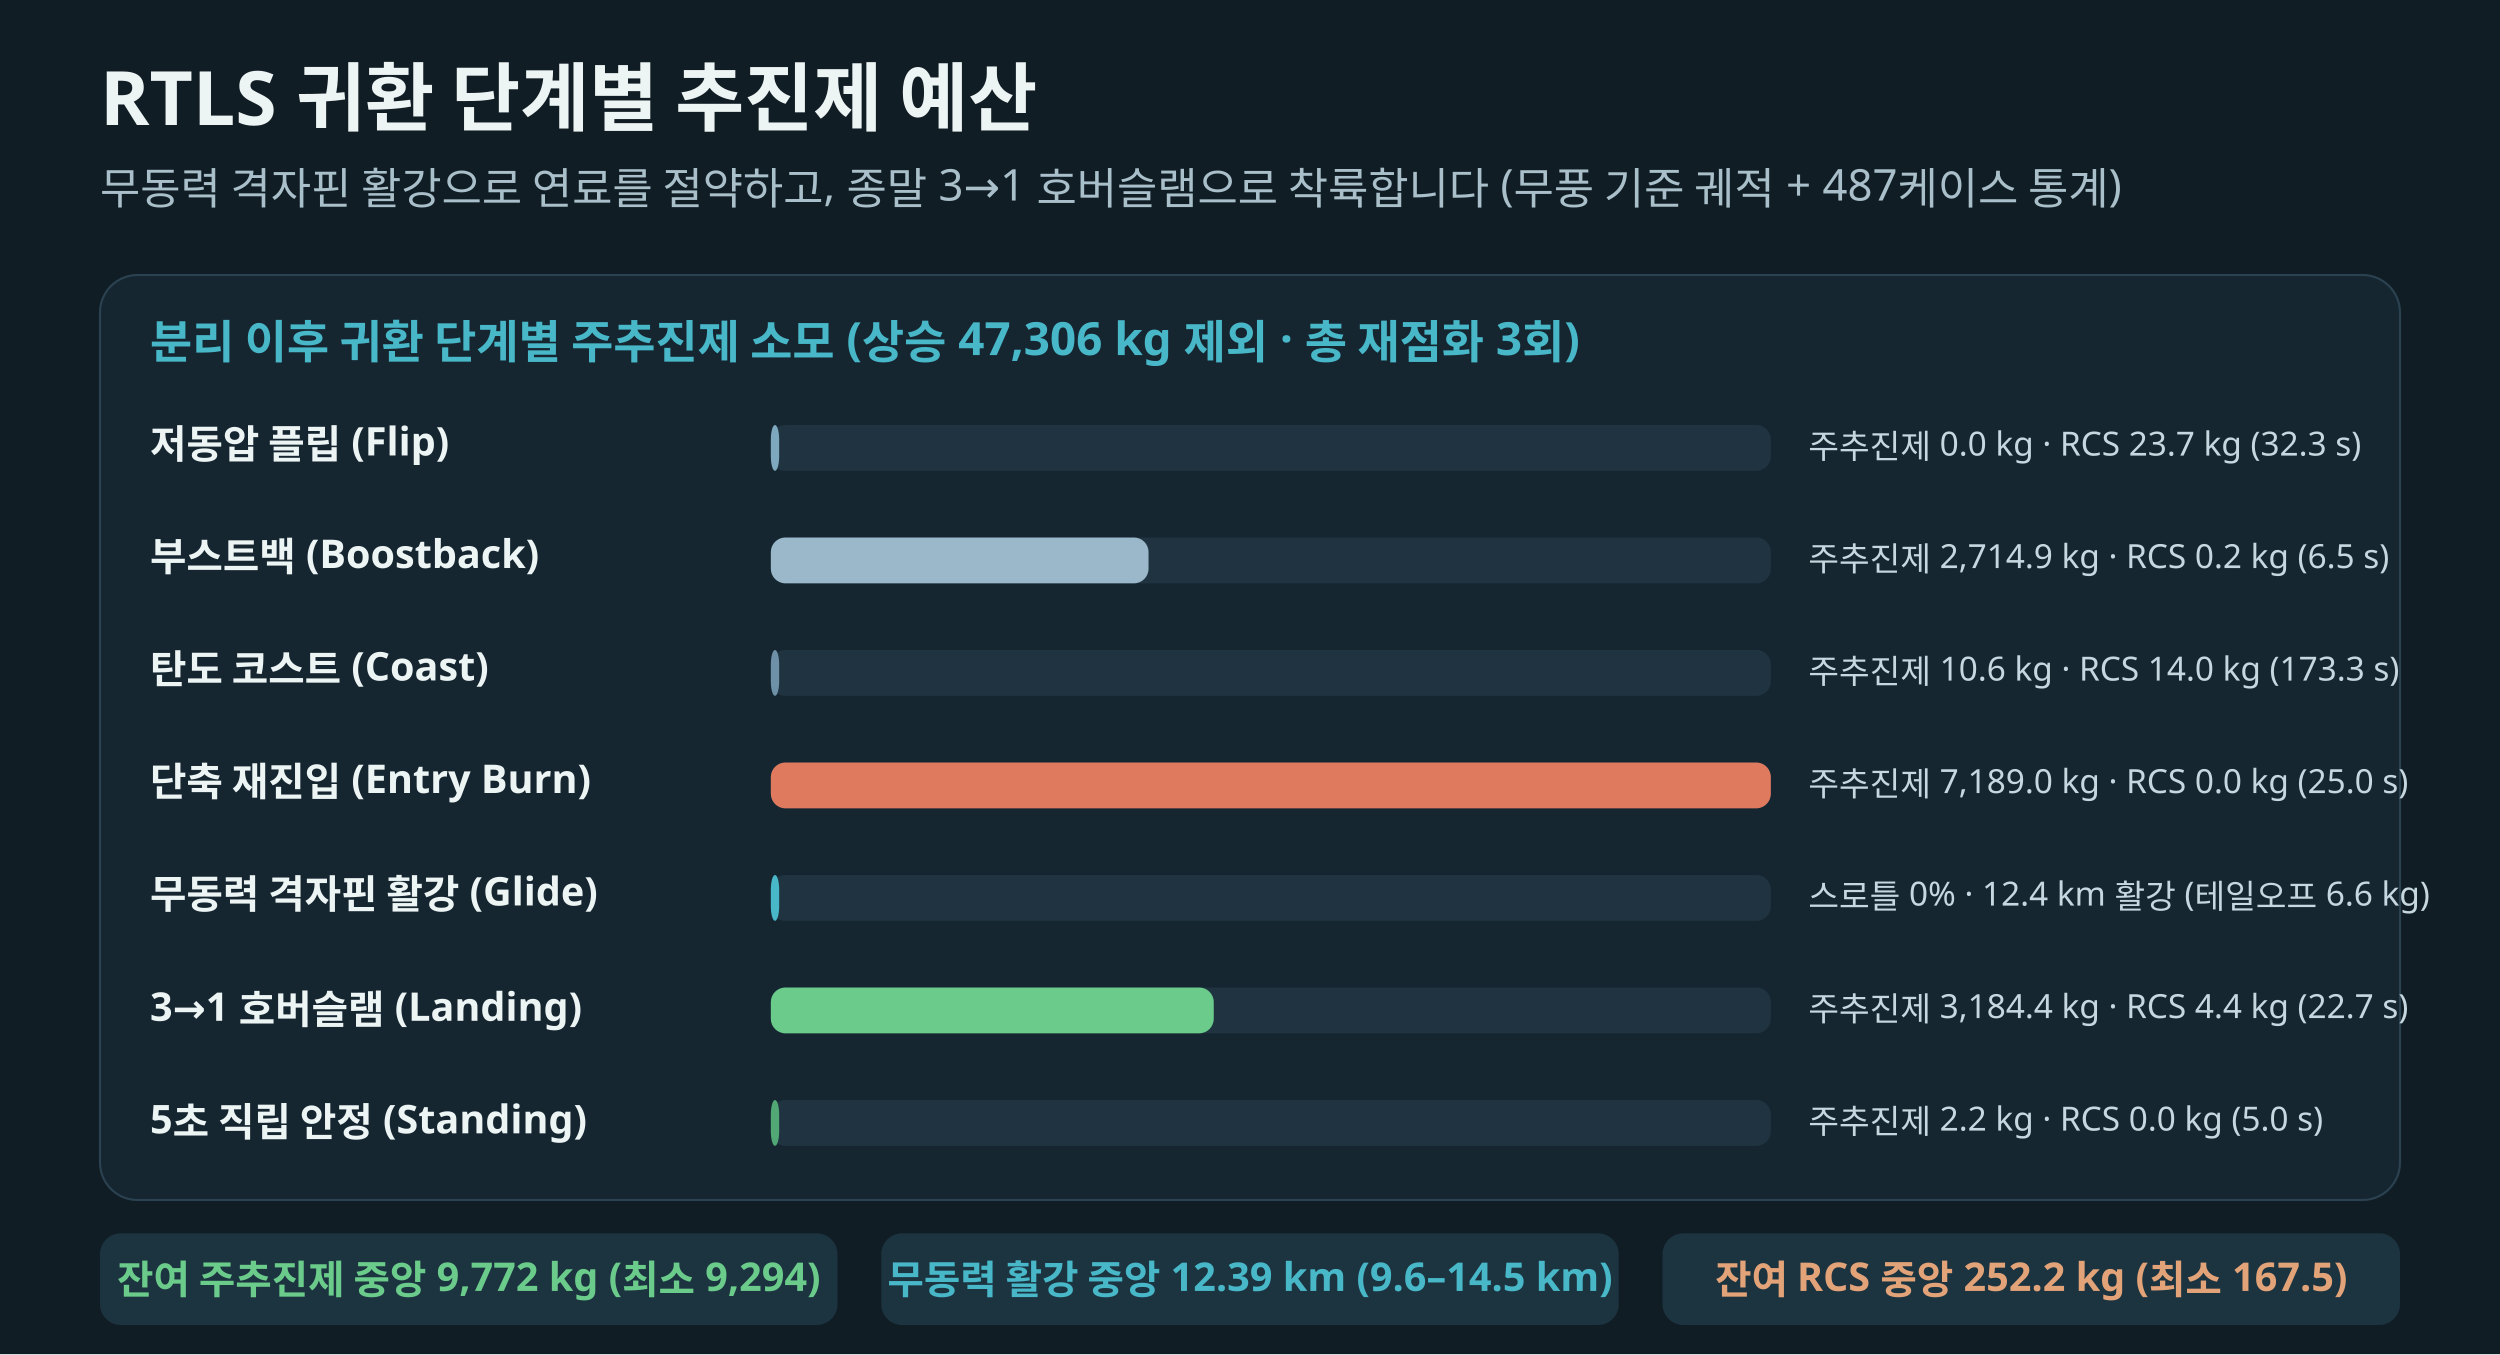
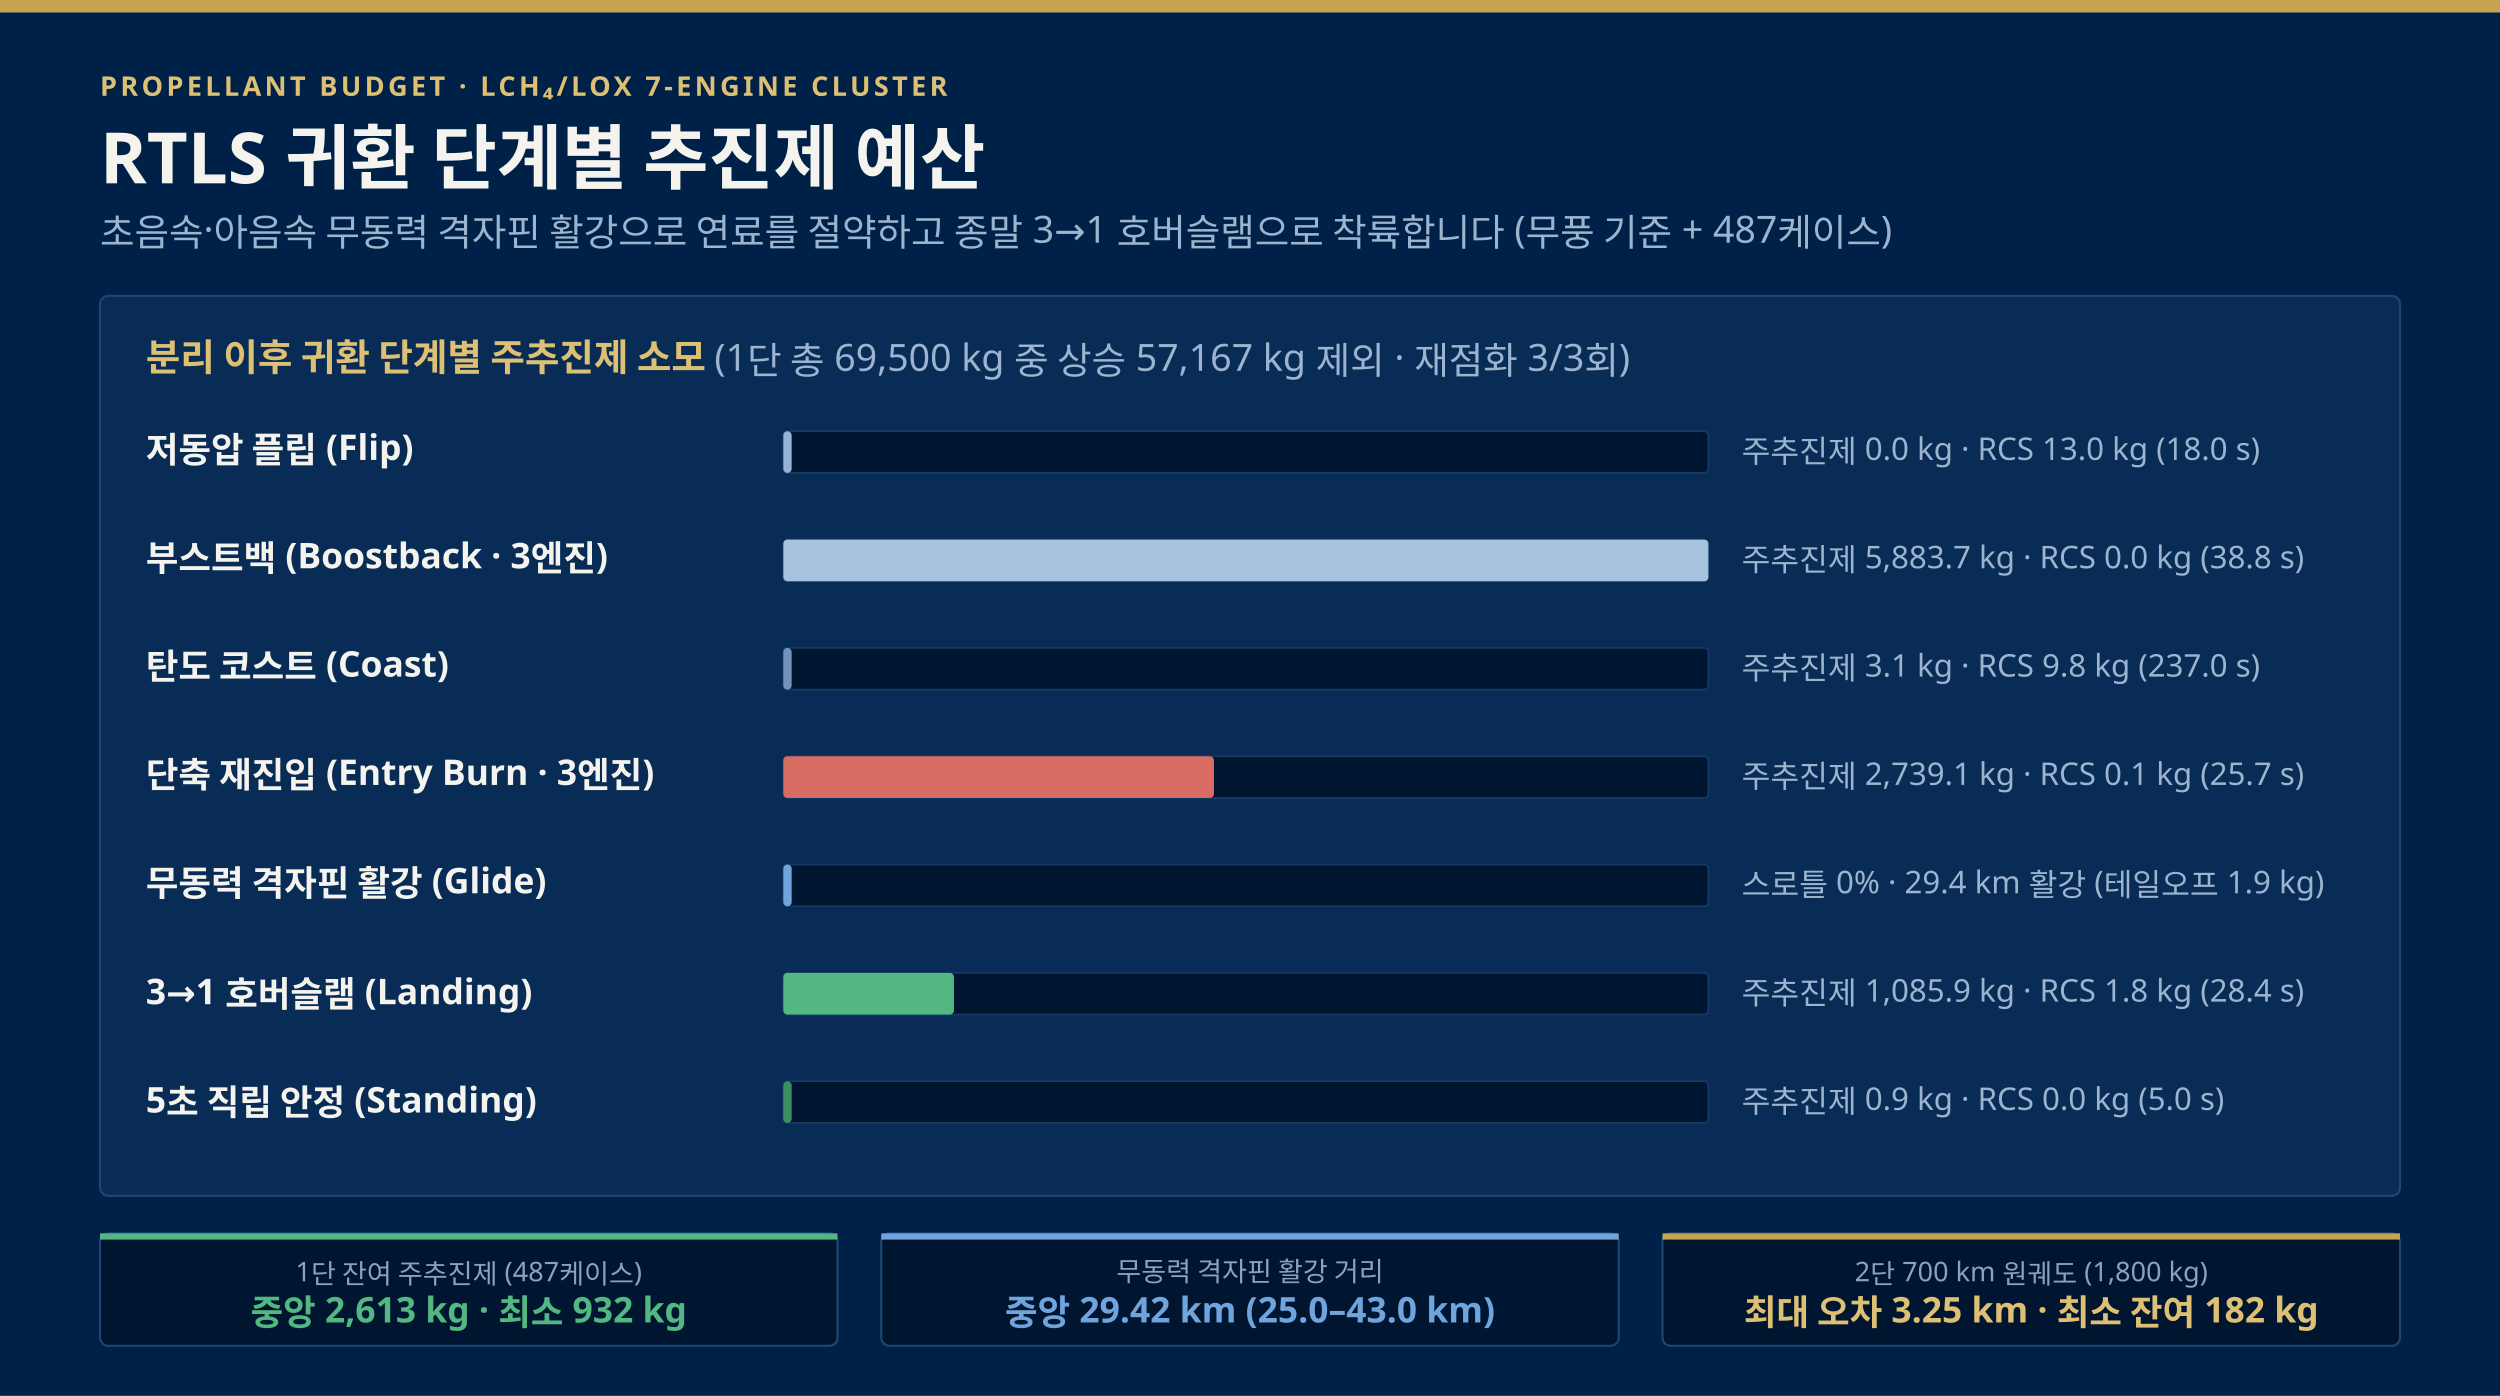
- <svg xmlns="http://www.w3.org/2000/svg" width="1200" height="650" viewBox="0 0 1200 650" role="img" aria-labelledby="title desc">
-   <style>text{font-family:'Noto Sans KR','Malgun Gothic','Apple SD Gothic Neo','Segoe UI',sans-serif;font-variant-numeric:tabular-nums}.mono{font-family:Consolas,'Courier New',monospace}</style>
-   <rect width="1200" height="650" fill="#111D25" />
-   <text x="48" y="60" font-size="36" fill="#EDF4F4" font-weight="750">RTLS 귀환 단계별 추진제 예산</text>
-   <text x="48" y="98" font-size="21" fill="#A9BFC9">무동력 격자핀 활강으로 연료를 절약하고, 종말 3→1 호버슬램으로 착륙합니다 (무풍 기준 궤적 + 487케이스 통계)</text>
-   <rect x="48" y="132" width="1104" height="444" rx="18" fill="#152631" stroke="#2B4250" />
-   <text x="72" y="172" font-size="22" fill="#48B7C8" font-weight="700">분리 이후 귀환 단계별 주추진제 소모 (상승 47,306 kg 제외 · 총 재점화 3회)</text>
-   <text x="72" y="220" font-size="19" fill="#EDF4F4" font-weight="650">저동압 플립 (Flip)</text>
-   <rect x="370" y="204" width="480" height="22" rx="7" fill="#1F3440" />
-   <rect x="370" y="204" width="4.0" height="22" rx="7" fill="#7EA8BE" />
-   <text x="868" y="220" font-size="16" fill="#C6D7DF">주추진제 0.0 kg · RCS 23.7 kg (32.3 s)</text>
-   <text x="72" y="274" font-size="19" fill="#EDF4F4" font-weight="650">부스트백 (Boostback)</text>
-   <rect x="370" y="258" width="480" height="22" rx="7" fill="#1F3440" />
-   <rect x="370" y="258" width="181.3" height="22" rx="7" fill="#9AB8C9" />
-   <text x="868" y="274" font-size="16" fill="#C6D7DF">주추진제 2,714.9 kg · RCS 0.2 kg (6.5 s)</text>
-   <text x="72" y="328" font-size="19" fill="#EDF4F4" font-weight="650">탄도 코스트 (Coast)</text>
-   <rect x="370" y="312" width="480" height="22" rx="7" fill="#1F3440" />
-   <rect x="370" y="312" width="4.0" height="22" rx="7" fill="#6E91A8" />
-   <text x="868" y="328" font-size="16" fill="#C6D7DF">주추진제 10.6 kg · RCS 14.0 kg (173.3 s)</text>
-   <text x="72" y="382" font-size="19" fill="#EDF4F4" font-weight="650">단축 재진입 (Entry Burn)</text>
-   <rect x="370" y="366" width="480" height="22" rx="7" fill="#1F3440" />
-   <rect x="370" y="366" width="480.0" height="22" rx="7" fill="#E07A5F" />
-   <text x="868" y="382" font-size="16" fill="#C6D7DF">주추진제 7,189.0 kg · RCS 0.0 kg (25.0 s)</text>
-   <text x="72" y="436" font-size="19" fill="#EDF4F4" font-weight="650">무동력 격자핀 활강 (Glide)</text>
-   <rect x="370" y="420" width="480" height="22" rx="7" fill="#1F3440" />
-   <rect x="370" y="420" width="4.0" height="22" rx="7" fill="#48B7C8" />
-   <text x="868" y="436" font-size="16" fill="#C6D7DF">스로틀 0% · 12.4 km 활강 (테일오프 6.6 kg)</text>
-   <text x="72" y="490" font-size="19" fill="#EDF4F4" font-weight="650">3→1 호버슬램 (Landing)</text>
-   <rect x="370" y="474" width="480" height="22" rx="7" fill="#1F3440" />
-   <rect x="370" y="474" width="212.6" height="22" rx="7" fill="#6BCB8B" />
-   <text x="868" y="490" font-size="16" fill="#C6D7DF">주추진제 3,184.4 kg · RCS 4.4 kg (22.7 s)</text>
-   <text x="72" y="544" font-size="19" fill="#EDF4F4" font-weight="650">5초 직립 안정 (Standing)</text>
-   <rect x="370" y="528" width="480" height="22" rx="7" fill="#1F3440" />
-   <rect x="370" y="528" width="4.0" height="22" rx="7" fill="#52A874" />
-   <text x="868" y="544" font-size="16" fill="#C6D7DF">주추진제 2.2 kg · RCS 0.0 kg (5.0 s)</text>
-   <rect x="48" y="592" width="354" height="44" rx="10" fill="#1C3340" />
-   <text x="225" y="621" font-size="19" fill="#6BCB8B" font-weight="700" text-anchor="middle">잔여 주추진제 중앙 9,772 kg (최소 9,294)</text>
-   <rect x="423" y="592" width="354" height="44" rx="10" fill="#1C3340" />
-   <text x="600" y="621" font-size="19" fill="#48B7C8" font-weight="700" text-anchor="middle">무동력 활강 중앙 12.39 km (9.6–14.5 km)</text>
-   <rect x="798" y="592" width="354" height="44" rx="10" fill="#1C3340" />
-   <text x="975" y="621" font-size="19" fill="#E3A378" font-weight="700" text-anchor="middle">잔여 RCS 중앙 252.2 kg (최소 167.5)</text>
+ <svg xmlns="http://www.w3.org/2000/svg" width="1200" height="670" viewBox="0 0 1200 670" role="img" aria-labelledby="title desc">
+   <style>text{font-family:'Malgun Gothic','Noto Sans KR','Apple SD Gothic Neo','Segoe UI',sans-serif;font-variant-numeric:tabular-nums}.eyebrow{letter-spacing:1.6px;font-weight:700}.mono{font-family:Consolas,'Courier New',monospace}</style>
+   <rect width="1200" height="670" fill="#002147" />
+   <rect width="1200" height="6" fill="#C8A452" />
+   <text x="48" y="46" font-size="13" fill="#DEC074" class="eyebrow">PROPELLANT BUDGET · LCH₄/LOX 7-ENGINE CLUSTER</text>
+   <text x="48" y="88" font-size="34" fill="#F5F3EE" font-weight="700">RTLS 귀환 단계별 추진제 예산</text>
+   <text x="48" y="118" font-size="18" fill="#9CB4CE">초음속·아음속 무동력 격자핀 활강으로 연료를 절약하고 종말 3→1 호버슬램으로 착륙합니다 (무풍 기준 + 487케이스)</text>
+   <rect x="48" y="142" width="1104" height="432" rx="4" fill="#082C56" stroke="#1E4673" />
+   <text x="70" y="178" font-size="18" fill="#DEC074" font-weight="700">분리 이후 귀환 단계별 주추진제 소모 <tspan fill="#9CB4CE" font-weight="400">(1단 총 69,500 kg 중 상승 57,167 kg 제외 · 재점화 3/3회)</tspan>
+   </text>
+   <text x="70" y="222" font-size="17" fill="#F5F3EE" font-weight="600">저동압 플립 (Flip)</text>
+   <rect x="376" y="207" width="444" height="20" rx="2" fill="#001630" stroke="#163B66" stroke-width="0.8" />
+   <rect x="376" y="207" width="4.0" height="20" rx="2" fill="#94B3D6" />
+   <text x="836" y="222" font-size="15" fill="#9CB4CE">주추진제 0.0 kg · RCS 13.0 kg (18.0 s)</text>
+   <text x="70" y="274" font-size="17" fill="#F5F3EE" font-weight="600">부스트백 (Boostback · 3엔진)</text>
+   <rect x="376" y="259" width="444" height="20" rx="2" fill="#001630" stroke="#163B66" stroke-width="0.8" />
+   <rect x="376" y="259" width="444.0" height="20" rx="2" fill="#A8C3E0" />
+   <text x="836" y="274" font-size="15" fill="#9CB4CE">주추진제 5,883.7 kg · RCS 0.0 kg (38.8 s)</text>
+   <text x="70" y="326" font-size="17" fill="#F5F3EE" font-weight="600">탄도 코스트 (Coast)</text>
+   <rect x="376" y="311" width="444" height="20" rx="2" fill="#001630" stroke="#163B66" stroke-width="0.8" />
+   <rect x="376" y="311" width="4.0" height="20" rx="2" fill="#7394BA" />
+   <text x="836" y="326" font-size="15" fill="#9CB4CE">주추진제 3.1 kg · RCS 9.8 kg (237.0 s)</text>
+   <text x="70" y="378" font-size="17" fill="#F5F3EE" font-weight="600">단축 재진입 (Entry Burn · 3엔진)</text>
+   <rect x="376" y="363" width="444" height="20" rx="2" fill="#001630" stroke="#163B66" stroke-width="0.8" />
+   <rect x="376" y="363" width="206.7" height="20" rx="2" fill="#D96C62" />
+   <text x="836" y="378" font-size="15" fill="#9CB4CE">주추진제 2,739.1 kg · RCS 0.1 kg (25.7 s)</text>
+   <text x="70" y="430" font-size="17" fill="#F5F3EE" font-weight="600">무동력 격자핀 활강 (Glide)</text>
+   <rect x="376" y="415" width="444" height="20" rx="2" fill="#001630" stroke="#163B66" stroke-width="0.8" />
+   <rect x="376" y="415" width="4.0" height="20" rx="2" fill="#6FA4DC" />
+   <text x="836" y="430" font-size="15" fill="#9CB4CE">스로틀 0% · 29.4 km 활강 (테일오프 1.9 kg)</text>
+   <text x="70" y="482" font-size="17" fill="#F5F3EE" font-weight="600">3→1 호버슬램 (Landing)</text>
+   <rect x="376" y="467" width="444" height="20" rx="2" fill="#001630" stroke="#163B66" stroke-width="0.8" />
+   <rect x="376" y="467" width="81.9" height="20" rx="2" fill="#52B780" />
+   <text x="836" y="482" font-size="15" fill="#9CB4CE">주추진제 1,085.9 kg · RCS 1.8 kg (28.4 s)</text>
+   <text x="70" y="534" font-size="17" fill="#F5F3EE" font-weight="600">5초 직립 안정 (Standing)</text>
+   <rect x="376" y="519" width="444" height="20" rx="2" fill="#001630" stroke="#163B66" stroke-width="0.8" />
+   <rect x="376" y="519" width="4.0" height="20" rx="2" fill="#3E8E63" />
+   <text x="836" y="534" font-size="15" fill="#9CB4CE">주추진제 0.9 kg · RCS 0.0 kg (5.0 s)</text>
+   <rect x="48" y="592" width="354" height="54" rx="4" fill="#001630" stroke="#1E4673" />
+   <rect x="48" y="592" width="354" height="3" fill="#52B780" />
+   <text x="225" y="615" font-size="13" fill="#8AA2BC" text-anchor="middle">1단 잔여 주추진제 (487케이스)</text>
+   <text x="225" y="636" font-size="17" fill="#52B780" font-weight="700" text-anchor="middle">중앙 2,613 kg · 최소 932 kg</text>
+   <rect x="423" y="592" width="354" height="54" rx="4" fill="#001630" stroke="#1E4673" />
+   <rect x="423" y="592" width="354" height="3" fill="#6FA4DC" />
+   <text x="600" y="615" font-size="13" fill="#8AA2BC" text-anchor="middle">무동력 격자핀 활강 거리</text>
+   <text x="600" y="636" font-size="17" fill="#6FA4DC" font-weight="700" text-anchor="middle">중앙 29.42 km (25.0–43.0 km)</text>
+   <rect x="798" y="592" width="354" height="54" rx="4" fill="#001630" stroke="#1E4673" />
+   <rect x="798" y="592" width="354" height="3" fill="#C8A452" />
+   <text x="975" y="615" font-size="13" fill="#8AA2BC" text-anchor="middle">2단 700 km 원궤도 (1,800 kg)</text>
+   <text x="975" y="636" font-size="17" fill="#DEC074" font-weight="700" text-anchor="middle">최대 오차 3.25 km · 최소 잔여 182 kg</text>
</svg>
